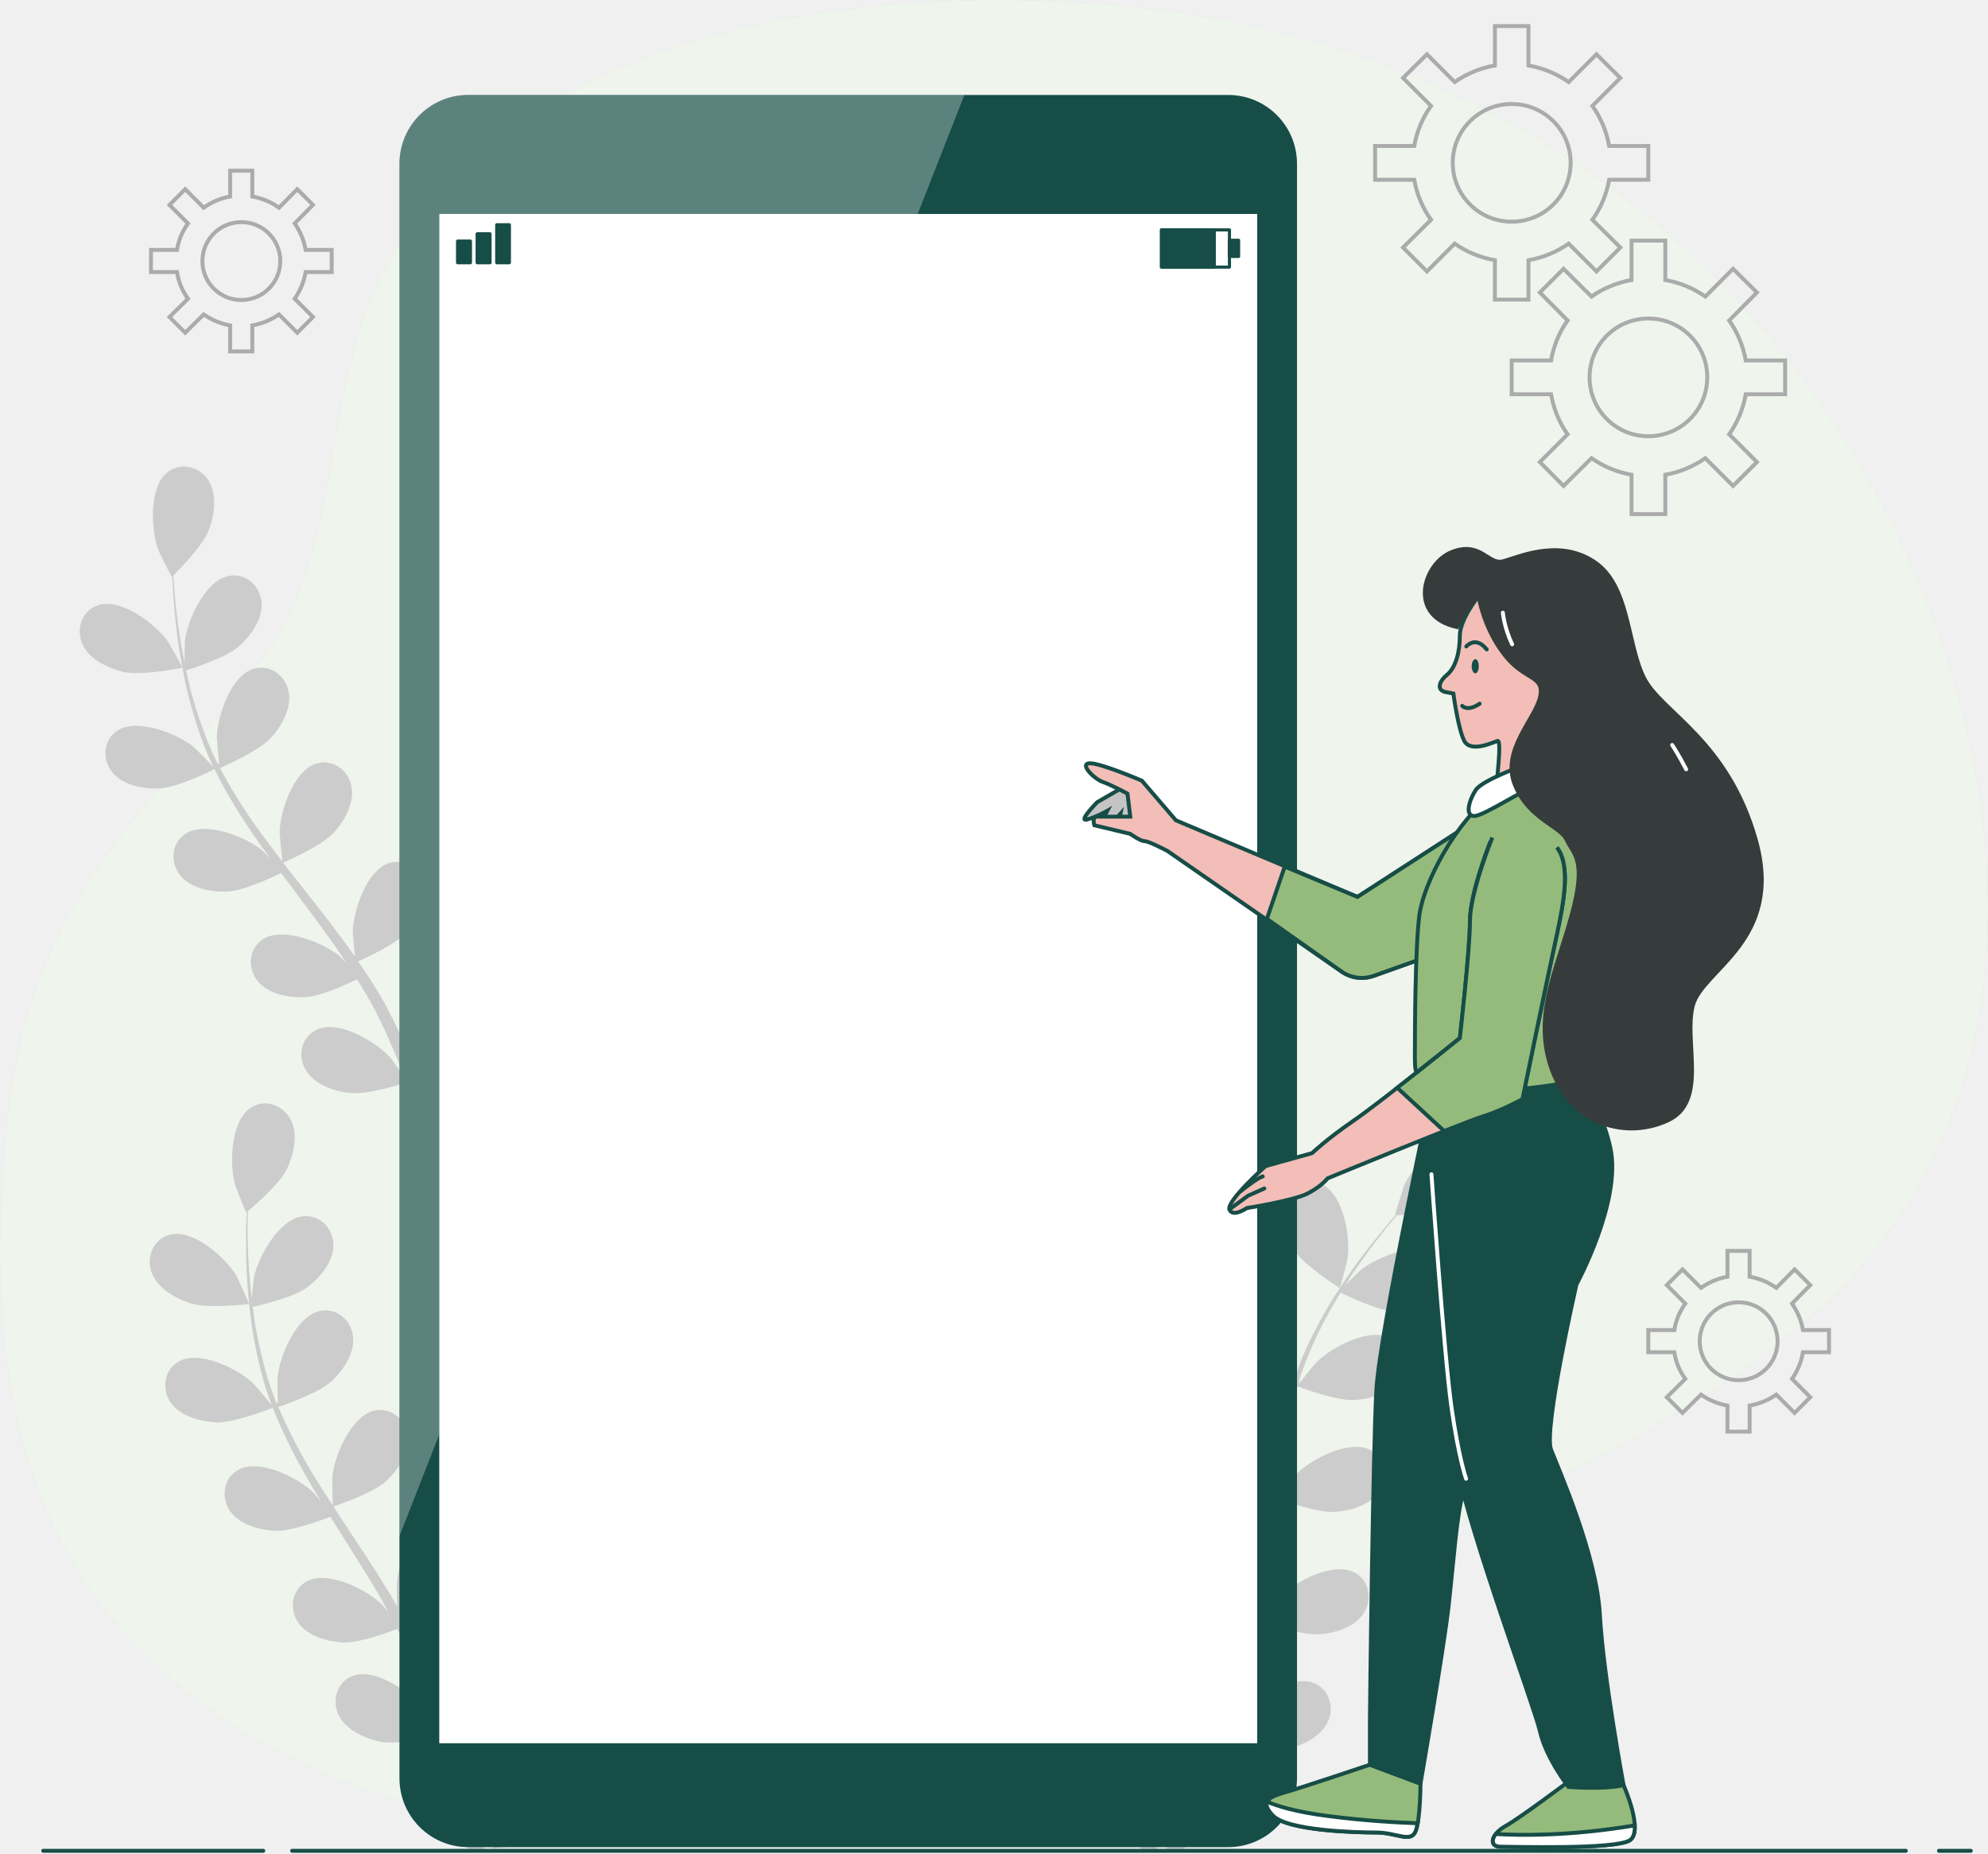
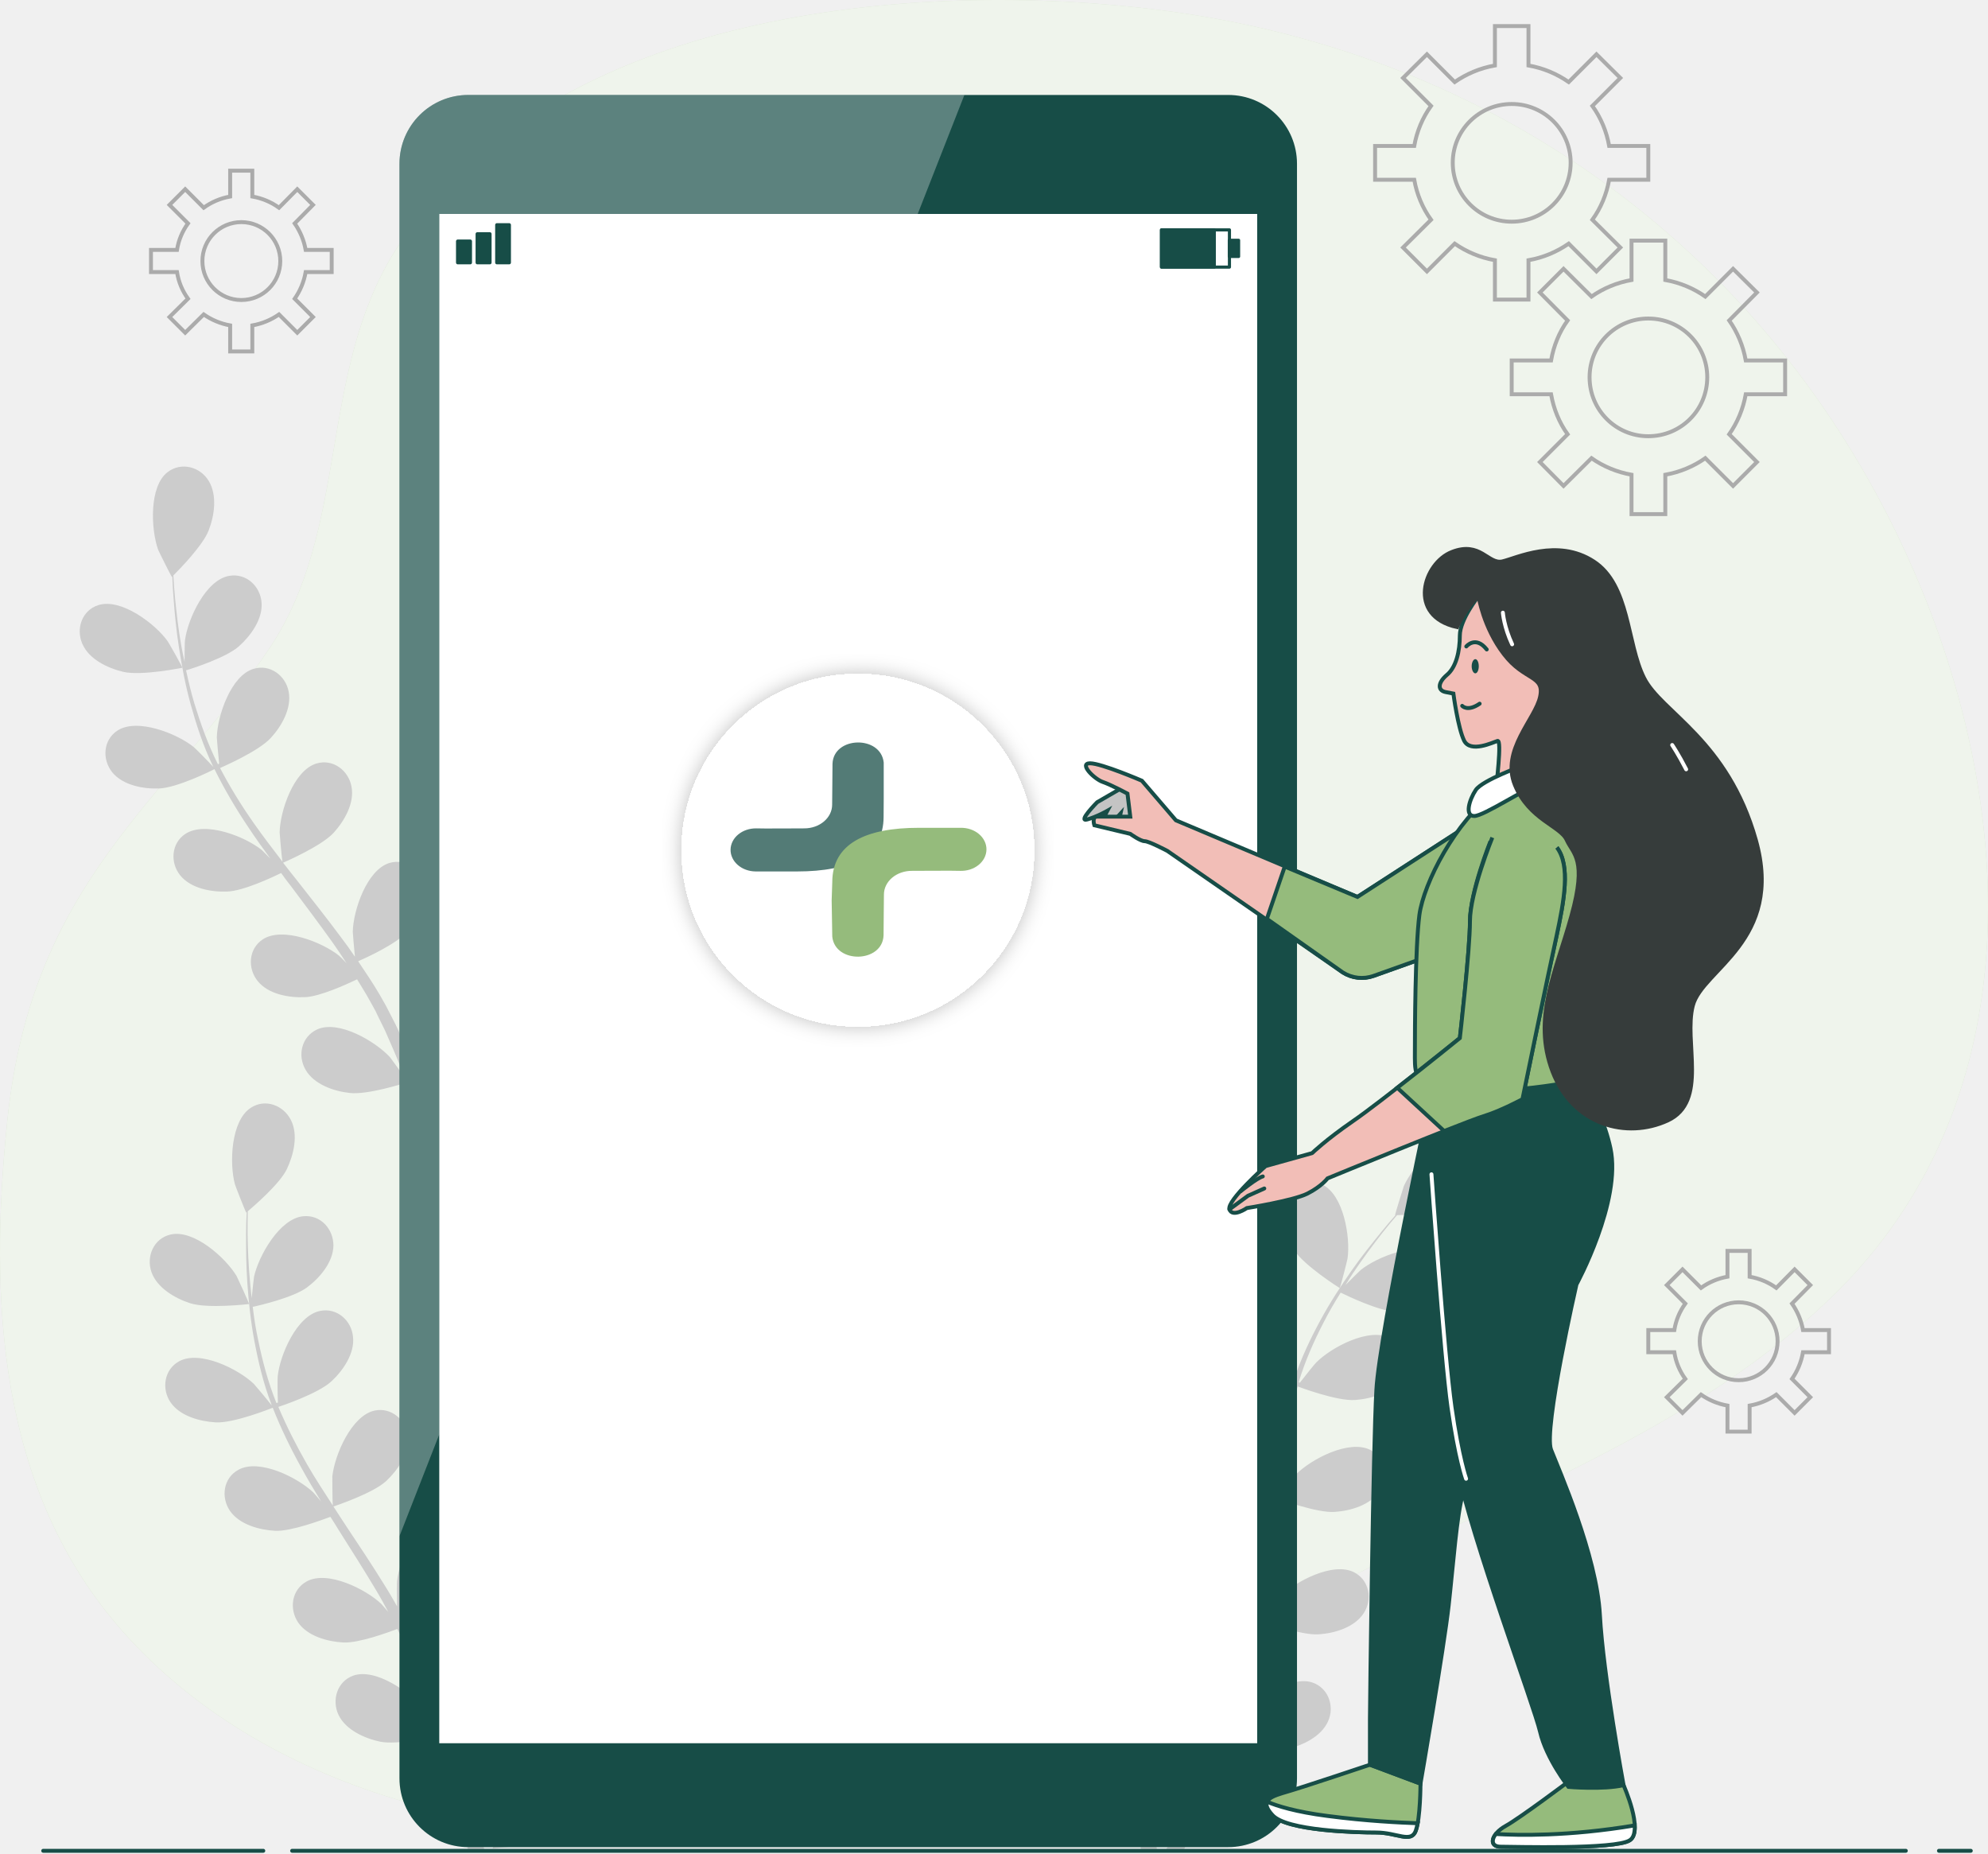
<svg xmlns="http://www.w3.org/2000/svg" width="1015" height="946" viewBox="0 0 1015 946" fill="none">
  <path d="M988.527 320.099C982.376 303.074 975.237 286.489 967.438 270.453C897.911 128.871 768.301 32.762 608.706 7.5C601.823 6.401 594.94 5.449 588.057 4.644C457.788 -10.953 275.457 8.488 201.206 128.871C162.543 191.479 178.36 270.233 137.5 331.083C84.448 409.837 16.348 449.269 3.717 572.288C-5.619 662.795 -1.226 760.661 62.7 832.825C138.159 917.949 267.658 947.276 378.265 930.91C485.577 915.094 581.686 862.152 675.488 812.285C764.567 765.054 866.497 730.785 938.77 658.511C1029.72 567.345 1029.72 434.002 988.527 320.099Z" fill="#CADBBE" />
  <path opacity="0.7" d="M988.527 320.099C982.376 303.074 975.237 286.489 967.438 270.453C897.911 128.871 768.301 32.762 608.706 7.5C601.823 6.401 594.94 5.449 588.057 4.644C457.788 -10.953 275.457 8.488 201.206 128.871C162.543 191.479 178.36 270.233 137.5 331.083C84.448 409.837 16.348 449.269 3.717 572.288C-5.619 662.795 -1.226 760.661 62.7 832.825C138.159 917.949 267.658 947.276 378.265 930.91C485.577 915.094 581.686 862.152 675.488 812.285C764.567 765.054 866.497 730.785 938.77 658.511C1029.72 567.345 1029.72 434.002 988.527 320.099Z" fill="white" />
  <path d="M62.92 342.945C72.146 345.142 93.126 340.858 93.126 340.858C93.345 340.858 86.096 327.897 85.547 327.238C79.176 318.342 61.712 305.161 50.179 308.895C41.831 311.532 38.646 320.978 42.051 328.666C45.456 336.575 55.012 341.078 62.92 342.945Z" fill="#CCCCCC" />
  <path d="M276.117 309.005C276.336 309.115 277.435 294.397 277.435 293.408C276.995 282.534 269.746 261.885 257.993 258.59C249.536 256.283 241.737 262.324 240.309 270.672C238.772 279.129 244.263 288.136 249.755 294.067C256.346 300.987 276.117 309.005 276.117 309.005Z" fill="#CCCCCC" />
  <path d="M324.993 221.574C312.911 222.453 301.708 241.235 299.072 251.78C298.852 252.768 297.095 267.377 297.314 267.377L297.534 267.267C295.777 270.233 293.909 273.418 291.932 277.043C288.308 283.523 284.243 290.992 280.399 299.45C276.555 307.797 272.601 317.024 269.305 327.129C266.01 337.234 263.045 347.998 261.507 359.531C261.434 359.678 261.397 359.788 261.397 359.861C260.848 356.346 258.871 346.57 258.651 345.911C255.356 335.587 242.944 317.463 230.752 317.463C221.965 317.463 216.034 325.372 216.803 333.719C217.681 342.287 225.37 349.536 232.29 353.82C240.088 358.653 259.75 361.069 261.287 361.179C259.859 372.163 259.31 383.586 259.31 395.119C259.31 401.709 259.53 408.409 259.859 415.109C259.31 412.034 258.761 409.288 258.651 408.959C255.356 398.634 242.834 380.62 230.752 380.51C221.965 380.51 216.034 388.419 216.803 396.876C217.681 405.334 225.26 412.693 232.18 416.867C239.21 421.26 255.905 423.567 260.409 424.226C260.555 426.789 260.701 429.315 260.848 431.805C261.507 444.107 262.386 456.409 262.825 468.381C262.935 472.665 262.935 476.839 262.935 481.012C262.386 478.267 261.946 476.07 261.836 475.74C258.541 465.415 246.02 447.292 233.938 447.292C225.15 447.292 219.219 455.2 219.988 463.548C220.867 472.116 228.446 479.365 235.365 483.649C242.066 487.713 257.553 490.129 262.825 490.788C262.605 495.072 262.496 499.355 262.276 503.529C261.946 506.385 261.836 509.131 261.397 511.877C261.031 514.733 260.665 517.515 260.299 520.225C259.42 525.497 258.541 530.989 257.553 536.042C256.894 539.666 256.125 542.961 255.466 546.366C255.356 542.192 255.027 533.955 254.917 533.296C253.708 526.156 249.095 515.062 242.615 507.813C242.468 506.788 242.212 505.763 241.846 504.738C239.1 496.829 230.313 492.106 222.405 495.841C211.421 501.113 207.686 522.641 209.114 533.515C209.224 534.064 210.871 540.874 211.97 545.158C210.981 542.742 209.993 540.435 208.894 537.909C206.698 533.076 204.501 528.243 201.975 522.971C200.73 520.554 199.448 518.065 198.13 515.502C196.922 512.975 195.384 510.559 193.956 507.923C190.551 502.101 186.707 496.39 182.863 490.678C187.146 488.811 202.194 481.891 207.686 475.85C213.178 469.809 218.45 460.692 216.803 452.235C215.265 443.997 207.247 438.066 198.899 440.482C187.256 443.997 180.336 464.756 180.117 475.63C180.117 476.289 180.776 484.088 181.215 488.372C178.909 484.967 176.492 481.562 173.966 478.267C166.717 468.491 159.028 458.825 151.449 449.159C149.142 446.304 146.836 443.338 144.529 440.372C146.067 439.713 164.19 431.805 170.341 425.105C175.833 419.064 181.105 409.947 179.458 401.49C177.92 393.252 170.012 387.211 161.554 389.737C149.911 393.252 142.991 414.011 142.772 424.885C142.772 425.654 143.76 436.967 144.2 439.823C139.147 433.233 134.095 426.642 129.481 420.052C123.001 410.826 117.289 401.49 112.347 392.043C113.006 391.714 132.008 383.586 138.268 376.666C143.76 370.735 149.033 361.508 147.385 353.051C145.847 344.813 137.829 338.882 129.481 341.408C117.838 344.813 110.919 365.682 110.699 376.446C110.699 377.215 111.468 385.783 111.907 389.847C111.468 389.956 111.578 389.957 111.248 390.066C106.086 379.851 102.351 369.197 99.276 359.202C97.518 353.38 96.2 347.669 94.992 342.177C98.727 341.078 115.532 335.587 121.902 329.985C127.944 324.603 134.204 316.145 133.545 307.578C132.886 299.12 125.637 292.42 116.96 293.958C104.987 296.045 95.871 316.035 94.443 326.799C94.333 327.349 94.223 333.39 94.223 337.783C93.674 335.257 93.125 332.731 92.686 330.314C91.038 321.308 90.159 312.85 89.39 305.491C88.951 301.207 88.731 297.363 88.512 293.738C91.477 290.772 103.559 278.471 106.525 270.782C109.491 263.203 111.028 252.768 106.525 245.409C102.132 238.27 92.576 235.634 85.546 241.016C75.99 248.375 77.088 270.343 80.713 280.558C81.043 281.436 87.633 294.617 87.743 294.507L87.962 294.287C88.072 297.802 88.292 301.427 88.621 305.491C89.171 312.96 89.939 321.417 91.367 330.534C92.795 339.651 94.553 349.536 97.409 359.751C100.264 369.966 103.669 380.62 108.722 391.055C108.795 391.201 108.868 391.348 108.942 391.494C106.525 388.858 99.495 381.719 98.836 381.279C90.379 374.469 70.059 366.341 59.954 372.932C52.594 377.764 52.045 387.65 57.318 394.24C62.7 400.83 73.134 402.808 81.262 402.478C90.379 402.149 108.173 393.361 109.491 392.593C114.433 402.588 120.145 412.364 126.626 422.029C130.25 427.521 134.095 432.903 138.049 438.285C135.852 436.089 133.985 434.221 133.655 433.892C125.198 427.082 104.878 418.954 94.663 425.654C87.413 430.377 86.754 440.372 92.026 446.853C97.518 453.553 107.843 455.42 115.971 455.091C124.209 454.871 139.477 447.622 143.541 445.645C145.078 447.731 146.506 449.818 148.154 451.796C155.513 461.681 162.872 471.347 169.902 481.232C172.318 484.637 174.625 488.152 176.931 491.667C175.064 489.69 173.417 488.042 173.087 487.822C164.63 481.012 144.309 472.884 134.204 479.475C126.845 484.308 126.296 494.303 131.568 500.783C136.95 507.483 147.385 509.351 155.513 509.021C163.312 508.802 177.481 502.211 182.314 499.905C184.51 503.529 186.817 507.154 188.794 510.779C190.112 513.305 191.65 515.612 192.748 518.248C193.993 520.811 195.238 523.337 196.483 525.826C198.57 530.659 200.876 535.712 202.853 540.545C204.281 543.84 205.489 547.135 206.807 550.32C204.391 546.806 199.558 540.215 199.119 539.666C191.76 531.648 172.867 520.444 161.884 525.497C153.865 529.231 151.778 538.897 156.062 546.147C160.346 553.506 170.341 557.021 178.469 557.899C187.256 558.998 205.489 553.286 207.686 552.517C209.883 557.899 211.86 563.062 213.727 568.114C219.988 585.139 224.601 599.528 227.677 609.743L235.805 608.315C235.732 608.095 235.658 607.839 235.585 607.546C232.18 597.331 227.237 582.723 220.427 565.478C218.231 560.096 215.924 554.275 213.398 548.343C214.716 547.574 222.075 542.961 228.336 537.689C235.695 543.181 252.72 548.124 255.027 548.783C253.818 554.384 252.61 559.876 251.402 565.039C247.228 582.723 243.164 597.221 240.088 607.546L248.985 605.899C251.731 595.794 255.027 582.393 258.432 566.577C259.64 560.865 260.848 554.714 261.946 548.453C264.363 548.453 283.365 548.893 291.603 545.378C299.072 542.192 307.749 536.042 309.836 527.804C311.813 519.566 307.09 510.888 298.413 509.57C286.44 507.813 271.502 523.849 266.669 533.625C266.34 534.174 264.033 540.765 262.605 544.938C263.045 542.412 263.594 539.886 264.033 537.25C264.912 531.977 265.681 526.705 266.45 520.994C266.816 518.211 267.145 515.428 267.438 512.646C267.768 509.9 267.878 506.934 268.097 503.969C268.427 497.269 268.427 490.349 268.317 483.429C272.93 484.198 289.406 486.834 297.204 484.747C305.113 482.77 314.559 478.047 317.854 470.138C321.149 462.34 317.744 453.004 309.396 450.477C297.754 446.963 280.509 460.473 274.358 469.37C273.919 469.919 270.184 476.839 268.207 480.683C268.097 476.509 268.097 472.335 267.878 468.161C267.109 456.079 266.12 443.777 265.022 431.585C264.729 427.851 264.473 424.116 264.253 420.382C265.791 420.601 285.232 424.116 294.129 421.81C302.037 419.833 311.483 415.109 314.779 407.201C317.964 399.403 314.669 390.066 306.321 387.54C294.678 384.025 277.434 397.535 271.173 406.432C270.733 407.091 265.351 417.087 264.143 419.613C263.594 411.375 263.045 403.247 262.825 395.119C262.496 383.915 262.825 372.822 263.923 362.277C264.692 362.387 285.012 366.122 294.019 363.815C301.927 361.728 311.374 357.005 314.669 349.097C317.964 341.408 314.559 332.072 306.211 329.436C294.568 325.921 277.324 339.431 271.173 348.438C270.733 348.987 266.669 356.566 264.802 360.19C264.473 360.08 264.473 360.081 264.143 359.971C265.461 348.547 268.207 337.783 271.173 327.678C272.93 321.857 275.017 316.365 276.994 311.093C280.729 312.191 297.754 316.914 306.101 315.816C314.12 314.607 324.005 310.983 328.179 303.514C332.353 296.155 330.046 286.489 321.918 282.974C310.824 278.251 292.152 289.784 285.012 298.022C284.683 298.461 281.168 303.404 278.752 307.029C279.74 304.612 280.619 302.196 281.607 299.999C285.232 291.541 289.076 283.963 292.591 277.372C294.568 273.638 296.436 270.233 298.303 267.157C302.477 266.279 319.282 262.764 326.092 257.931C332.682 253.208 339.712 245.409 340.041 236.842C340.261 228.384 333.781 220.915 324.993 221.574Z" fill="#CCCCCC" />
  <path d="M468.116 652.799C476.903 656.644 498.212 656.204 498.212 656.204C498.431 656.095 493.598 642.145 493.269 641.376C488.546 631.491 473.718 615.345 461.745 616.992C453.068 618.2 448.235 626.878 450.102 635.006C452.189 643.353 460.757 649.614 468.116 652.799Z" fill="#CCCCCC" />
  <path d="M684.059 657.523C684.168 657.633 687.903 643.354 688.013 642.365C689.55 631.601 686.036 609.963 675.162 604.691C667.253 600.846 658.466 605.459 655.61 613.368C652.645 621.386 656.379 631.381 660.773 638.191C665.935 646.1 683.949 657.523 684.059 657.523Z" fill="#CCCCCC" />
  <path d="M747.653 580.196C735.571 578.878 721.292 595.464 716.789 605.349C716.459 606.228 712.066 620.287 712.285 620.287H712.505C710.199 622.923 707.782 625.669 705.256 628.855C700.533 634.676 695.151 641.266 689.878 648.845C684.606 656.424 679.114 664.772 674.062 674.108C669.009 683.444 664.176 693.549 660.552 704.533C660.478 704.68 660.442 704.826 660.442 704.973C660.442 701.458 660.332 691.463 660.222 690.694C658.794 679.93 649.787 659.939 637.815 657.742C629.248 656.095 621.889 662.905 621.23 671.252C620.57 679.82 626.721 688.387 632.763 693.769C639.572 699.81 658.575 705.742 660.112 706.181C656.707 716.725 654.071 727.929 652.094 739.242C650.886 745.723 649.897 752.313 649.019 759.013C649.019 755.828 648.909 753.082 648.909 752.752C647.481 741.988 638.474 721.998 626.502 719.801C617.934 718.153 610.575 724.963 609.916 733.311C609.257 741.878 615.408 750.446 621.449 755.828C627.6 761.32 643.637 766.702 647.92 768.02C647.554 770.583 647.225 773.109 646.932 775.599C645.504 787.901 644.076 799.983 642.318 811.955C641.769 816.129 641 820.303 640.232 824.367C640.232 821.621 640.122 819.314 640.122 818.985C638.694 808.221 629.687 788.23 617.715 786.033C609.147 784.386 601.788 791.196 601.129 799.543C600.47 808.111 606.621 816.678 612.662 822.06C618.484 827.333 633.312 832.385 638.364 834.033C637.486 838.207 636.607 842.38 635.508 846.444C634.74 849.19 634.19 851.827 633.202 854.573C632.396 857.209 631.554 859.845 630.676 862.481C628.808 867.533 626.941 872.696 625.074 877.639C623.756 880.934 622.438 884.229 621.23 887.414C621.889 883.24 622.987 875.002 622.987 874.343C623.097 867.094 620.57 855.451 615.518 847.213C615.518 846.115 615.445 845.053 615.298 844.028C613.98 835.68 606.182 829.529 597.724 831.836C585.971 834.911 578.502 855.561 577.953 866.325C577.953 866.984 578.283 874.014 578.612 878.407C578.063 875.881 577.514 873.355 576.855 870.719C575.647 865.556 574.219 860.394 572.791 854.792C571.985 852.156 571.18 849.483 570.374 846.774C569.606 844.138 568.507 841.392 567.519 838.536C565.212 832.275 562.576 825.905 559.72 819.534C564.223 818.546 580.37 814.372 586.85 809.429C593.221 804.486 600.031 796.468 600.031 787.791C599.921 779.443 593.221 772.194 584.434 773.072C572.351 774.391 561.917 793.722 559.72 804.266C559.61 804.926 558.841 812.834 558.512 817.118C556.864 813.273 555.107 809.539 553.24 805.694C547.857 794.82 542.036 784.056 536.325 773.182C534.567 769.887 532.81 766.482 531.052 763.187C532.7 762.857 551.922 758.354 559.171 752.752C565.651 747.919 572.461 739.791 572.351 731.224C572.351 722.766 565.542 715.517 556.864 716.506C544.782 717.824 534.238 737.045 532.041 747.7C531.931 748.469 530.833 759.672 530.723 762.638C526.988 755.279 523.254 747.919 519.849 740.56C515.126 730.345 511.172 720.13 507.986 709.915C508.755 709.696 528.855 705.192 536.215 699.481C542.695 694.538 549.505 686.41 549.395 677.843C549.395 669.495 542.585 662.136 533.908 663.124C521.826 664.442 511.281 683.664 509.085 694.318C508.975 695.087 508.206 703.545 507.876 707.719C507.547 707.719 507.657 707.719 507.217 707.719C503.922 696.735 502.165 685.751 501.066 675.316C500.407 669.275 500.078 663.454 499.858 657.742C503.703 657.303 521.167 654.996 528.416 650.603C535.336 646.429 543.025 639.07 543.903 630.612C544.782 622.264 538.851 614.246 530.064 614.246C517.981 614.246 505.35 632.15 502.055 642.475C501.835 643.134 500.627 648.955 499.858 653.349C499.748 650.713 499.638 648.076 499.748 645.66C499.748 636.434 500.298 628.086 500.847 620.617C501.286 616.333 501.616 612.599 502.055 608.974C505.57 606.558 519.629 596.672 524.023 589.533C528.196 582.613 531.601 572.618 528.526 564.599C525.45 556.801 516.444 552.517 508.645 556.471C497.881 562.073 495.025 583.821 496.893 594.585C497.002 595.464 501.066 609.633 501.286 609.523C501.286 609.523 501.396 609.413 501.506 609.413C500.957 612.818 500.517 616.553 500.078 620.507C499.309 627.976 498.54 636.434 498.32 645.66C498.101 654.886 498.101 664.882 499.089 675.426C499.968 686.08 501.506 697.174 504.581 708.378C504.654 708.524 504.691 708.634 504.691 708.707C502.824 705.742 497.222 697.504 496.673 696.954C489.533 688.717 470.971 677.074 459.877 681.797C451.749 685.202 449.442 694.868 453.506 702.227C457.57 709.696 467.456 713.43 475.474 714.638C484.591 715.956 503.593 710.465 505.13 710.025C508.096 720.68 512.05 731.334 516.663 741.988C519.3 748.029 522.155 754.07 525.011 760.002C523.254 757.475 521.716 755.279 521.496 754.949C514.357 746.711 495.794 735.068 484.591 739.791C476.572 743.196 474.156 752.862 478.22 760.221C482.394 767.8 492.279 771.535 500.298 772.633C508.426 773.841 524.791 769.448 529.075 768.24C530.247 770.51 531.382 772.816 532.48 775.159C537.972 786.143 543.574 797.017 548.626 807.891C550.494 811.736 552.141 815.58 553.789 819.424C552.251 817.227 550.933 815.36 550.713 815.031C543.574 806.793 525.011 795.15 513.808 799.873C505.789 803.278 503.373 812.944 507.437 820.303C511.611 827.882 521.496 831.616 529.515 832.715C537.313 833.923 552.361 829.969 557.523 828.541C559.061 832.495 560.709 836.559 562.027 840.403C562.905 843.149 563.894 845.676 564.553 848.422C565.358 851.204 566.127 853.913 566.86 856.55C568.068 861.712 569.386 867.094 570.484 872.256C571.253 875.771 571.912 879.176 572.681 882.581C570.924 878.737 567.299 871.268 566.969 870.719C561.148 861.492 544.562 847.103 532.81 850.069C524.352 852.266 520.508 861.492 523.364 869.401C526.329 877.419 535.556 882.581 543.354 884.998C551.922 887.524 570.814 885.217 573.12 884.888C574.219 890.49 575.317 895.982 576.196 901.254C579.381 919.157 581.358 934.205 582.566 944.75H590.804C590.804 944.53 590.768 944.31 590.694 944.091C589.267 933.327 586.96 918.059 583.335 899.936C582.237 894.224 580.809 888.073 579.491 881.812C580.919 881.263 588.937 877.968 596.076 874.014C602.337 880.714 618.264 888.622 620.351 889.611C618.154 894.993 615.957 900.155 613.87 904.988C606.621 921.574 599.921 935.194 595.088 944.75H604.205C608.708 935.304 614.42 922.782 620.461 907.734C622.767 902.352 624.964 896.531 627.271 890.49C629.577 891.039 648.25 894.773 657.037 892.796C664.945 891.039 674.501 886.535 678.016 878.737C681.531 871.158 678.345 861.712 670.108 858.856C658.575 855.012 641 868.083 634.52 876.87C634.19 877.309 630.676 883.35 628.479 887.304C629.358 884.778 630.346 882.471 631.225 879.835C633.092 874.893 634.74 869.84 636.607 864.348C637.412 861.712 638.218 859.039 639.023 856.33C639.902 853.694 640.451 850.728 641.22 847.872C642.758 841.282 643.966 834.582 645.174 827.772C649.568 829.31 665.165 834.802 673.293 834.252C681.421 833.703 691.526 830.738 696.249 823.488C700.862 816.459 699.215 806.683 691.416 802.619C680.652 797.017 661.211 807.342 653.522 815.031C653.083 815.47 648.14 821.621 645.504 825.026C646.163 820.852 646.822 816.788 647.371 812.614C648.909 800.532 650.007 788.34 651.215 776.148C651.581 772.413 651.948 768.679 652.314 764.944C653.961 765.494 672.414 772.413 681.531 771.754C689.659 771.205 699.764 768.24 704.487 760.99C708.99 753.961 707.343 744.185 699.654 740.121C688.78 734.629 669.449 744.844 661.76 752.533C661.101 753.082 654.071 761.869 652.424 764.285C653.302 756.048 654.181 747.81 655.499 739.791C657.256 728.698 659.453 717.934 662.529 707.719C663.188 707.938 682.519 715.297 691.856 714.638C699.874 714.089 710.089 711.124 714.702 703.874C719.315 696.845 717.668 687.069 709.869 683.005C699.105 677.403 679.773 687.728 672.085 695.417C671.535 695.856 666.153 702.556 663.627 705.851C663.298 705.632 663.407 705.742 663.078 705.522C666.373 694.538 670.986 684.323 675.819 674.987C678.565 669.605 681.531 664.552 684.496 659.829C687.901 661.477 703.828 669.165 712.285 669.495C720.414 669.824 730.738 668.067 736.23 661.367C741.612 654.886 741.063 645.001 733.704 640.168C723.599 633.358 703.169 641.486 694.711 648.296C694.272 648.626 689.988 652.909 686.913 655.985C688.231 653.898 689.659 651.591 690.977 649.614C696.139 641.925 701.192 635.225 705.805 629.294C708.441 625.999 710.858 623.033 713.274 620.287C717.558 620.177 734.693 619.738 742.271 616.113C749.521 612.708 757.978 606.338 759.736 597.88C761.493 589.642 756.44 581.075 747.653 580.196Z" fill="#CCCCCC" />
  <path d="M96.97 665.211C105.977 668.177 127.176 665.651 127.176 665.651C127.395 665.651 121.244 652.141 120.805 651.372C115.203 642.036 98.947 627.427 87.085 630.173C78.517 632.15 74.563 641.267 77.309 649.285C80.165 657.413 89.281 662.685 96.97 665.211Z" fill="#CCCCCC" />
  <path d="M312.255 649.065C312.474 649.175 314.781 634.567 314.781 633.688C315.22 622.814 309.728 601.615 298.305 597.332C290.067 594.366 281.829 599.748 279.633 607.876C277.546 616.224 282.159 625.67 287.211 632.04C293.143 639.51 312.255 649.065 312.255 649.065Z" fill="#CCCCCC" />
  <path d="M368.162 565.918C356.079 565.808 343.338 583.712 339.933 594.037C339.604 594.915 336.528 609.304 336.748 609.304C336.748 609.304 336.967 609.304 337.077 609.304C334.99 612.05 332.903 615.126 330.597 618.531C326.423 624.682 321.81 631.821 317.306 639.839C312.803 647.858 308.08 656.754 304.016 666.53C299.842 676.306 295.998 686.85 293.472 698.163C293.398 698.31 293.362 698.456 293.362 698.603C293.032 694.978 291.934 685.093 291.824 684.324C289.298 673.779 278.424 654.777 266.341 653.679C257.554 653.02 250.964 660.379 251.074 668.837C251.294 677.404 258.213 685.312 264.804 690.145C272.163 695.527 291.604 699.591 293.142 699.811C290.835 710.685 289.298 721.998 288.309 733.531C287.87 740.122 287.54 746.712 287.211 753.412C286.881 750.337 286.552 747.591 286.442 747.261C284.025 736.607 273.151 717.605 261.069 716.616C252.282 715.847 245.692 723.207 245.802 731.664C245.912 740.232 252.941 748.14 259.531 752.973C266.122 757.806 282.598 761.65 286.991 762.529C286.918 765.092 286.845 767.654 286.771 770.217C286.552 782.519 286.332 794.821 285.673 806.794C285.453 811.077 285.124 815.141 284.794 819.315C284.465 816.679 284.245 814.372 284.135 814.043C281.719 803.389 270.735 784.387 258.653 783.398C249.976 782.629 243.385 789.988 243.495 798.446C243.605 807.013 250.635 814.922 257.115 819.754C263.486 824.368 278.643 827.992 283.806 829.091C283.366 833.374 282.927 837.658 282.268 841.722C281.719 844.578 281.389 847.324 280.73 850.07C280.144 852.852 279.559 855.598 278.973 858.308C277.655 863.47 276.337 868.742 274.909 873.795C273.92 877.31 272.932 880.605 271.943 883.9C272.163 879.726 272.492 871.488 272.492 870.829C271.943 863.58 268.209 852.157 262.387 844.468C262.314 843.37 262.131 842.308 261.838 841.283C259.751 833.155 251.403 827.773 243.166 830.848C231.742 835.132 226.36 856.331 226.8 867.205C226.909 867.864 228.008 874.784 228.667 879.067C227.898 876.651 227.129 874.124 226.25 871.598C224.493 866.546 222.626 861.603 220.649 856.221C219.55 853.658 218.489 851.058 217.463 848.422C216.365 845.786 215.047 843.15 213.839 840.514C210.873 834.473 207.578 828.432 204.173 822.391C208.566 820.853 224.273 815.251 230.205 809.649C236.136 804.157 242.177 795.37 241.188 786.913C240.42 778.565 232.951 771.975 224.383 773.732C212.411 776.149 203.843 796.359 202.745 807.123C202.635 807.892 202.635 815.69 202.745 819.974C200.658 816.35 198.681 812.835 196.374 809.21C190.004 798.885 183.194 788.67 176.384 778.455C174.297 775.27 172.32 772.194 170.233 769.009C171.771 768.46 190.553 762.199 197.253 755.938C203.075 750.446 209.116 741.769 208.237 733.202C207.358 724.854 199.889 718.264 191.322 720.021C179.459 722.548 170.892 742.648 169.684 753.522C169.684 754.291 169.684 765.604 169.903 768.46C165.4 761.54 160.897 754.62 156.833 747.591C151.231 737.815 146.288 728.04 142.114 718.154C142.883 717.934 162.434 711.454 169.244 705.083C175.176 699.591 181.217 690.804 180.228 682.347C179.459 673.999 171.99 667.409 163.423 669.166C151.451 671.583 142.883 691.793 141.785 702.557C141.675 703.326 141.675 711.893 141.895 715.957C141.455 716.067 141.565 716.067 141.126 716.177C136.842 705.523 133.986 694.649 131.899 684.434C130.581 678.502 129.703 672.681 129.044 667.079C132.778 666.31 149.913 662.246 156.723 657.194C163.203 652.361 170.123 644.343 170.233 635.775C170.233 627.318 163.643 619.959 154.856 620.837C142.773 621.936 132.009 641.157 129.703 651.702C129.593 652.251 128.934 658.292 128.494 662.686C128.275 660.159 127.945 657.523 127.725 655.107C126.847 645.88 126.517 637.533 126.407 630.064C126.407 625.78 126.407 621.936 126.517 618.311C129.703 615.565 142.773 604.362 146.398 596.893C149.913 589.533 152.439 579.318 148.485 571.63C144.641 564.161 135.414 560.646 128.055 565.479C117.84 572.069 117.071 593.927 119.927 604.471C120.147 605.35 125.529 619.08 125.748 618.97C125.748 618.97 125.858 618.86 125.968 618.75C125.748 622.265 125.639 626 125.639 630.064C125.639 637.533 125.639 645.99 126.298 655.217C126.957 664.333 127.945 674.329 129.922 684.763C131.899 695.198 134.426 706.072 138.599 716.946C138.673 717.092 138.709 717.239 138.709 717.385C136.513 714.529 130.142 706.951 129.593 706.401C121.794 698.932 102.133 689.047 91.479 694.868C83.79 699.042 82.362 708.928 87.085 715.847C91.918 722.877 102.133 725.623 110.261 726.062C119.378 726.502 137.831 719.143 139.259 718.593C143.323 728.918 148.265 739.133 153.867 749.238C157.052 755.06 160.457 760.771 163.972 766.483C161.995 764.066 160.128 761.98 159.908 761.76C152 754.291 132.449 744.405 121.794 750.227C113.996 754.401 112.678 764.286 117.401 771.206C122.234 778.236 132.449 780.982 140.577 781.421C148.705 781.75 164.521 775.819 168.695 774.281C170.086 776.405 171.441 778.565 172.759 780.762C179.349 791.197 185.94 801.521 192.091 811.846C194.288 815.471 196.265 819.205 198.242 822.83C196.484 820.743 194.947 818.986 194.727 818.766C186.928 811.297 167.267 801.411 156.613 807.233C148.924 811.407 147.496 821.182 152.219 828.212C157.052 835.242 167.267 837.988 175.395 838.427C183.194 838.757 197.912 833.374 202.855 831.507C204.832 835.352 206.809 839.196 208.457 842.93C209.555 845.566 210.873 847.983 211.862 850.619C212.887 853.255 213.875 855.891 214.827 858.527C216.585 863.58 218.452 868.742 219.99 873.685C221.088 877.2 222.077 880.495 223.175 883.79C220.978 880.166 216.695 873.026 216.365 872.477C209.665 863.91 191.761 851.278 180.338 855.342C172.1 858.308 169.244 867.864 172.869 875.443C176.604 883.131 186.269 887.415 194.178 889.062C202.965 890.82 221.527 886.646 223.834 886.097C225.482 891.589 227.129 896.971 228.557 902.023C233.39 919.598 236.795 934.316 238.992 944.751L247.23 943.982C247.156 943.762 247.083 943.506 247.01 943.213C244.593 932.778 240.749 917.73 235.477 900.046C233.719 894.445 231.852 888.513 229.875 882.362C231.193 881.703 238.882 877.639 245.582 873.026C252.502 879.067 269.087 885.438 271.284 886.207C269.637 891.699 267.989 897.081 266.341 902.133C260.74 919.378 255.358 933.547 251.513 943.542L260.52 942.664C264.035 932.888 268.538 919.817 273.151 904.33C274.909 898.728 276.556 892.687 278.314 886.426C280.62 886.756 299.622 888.733 308.08 885.877C315.769 883.351 324.885 877.969 327.631 869.841C330.377 861.932 326.313 852.816 317.856 850.839C305.993 848.093 289.737 862.811 284.135 872.147C283.806 872.697 280.95 879.067 279.193 883.131C279.852 880.605 280.511 878.079 281.17 875.443C282.488 870.28 283.696 865.118 285.014 859.516C285.6 856.807 286.149 854.061 286.662 851.278C287.211 848.532 287.54 845.566 287.98 842.711C288.968 836.011 289.517 829.201 289.957 822.281C294.57 823.379 310.716 827.333 318.734 826.015C326.643 824.697 336.528 820.743 340.482 813.054C344.327 805.695 341.8 796.029 333.672 792.844C322.359 788.341 304.016 800.423 297.096 808.771C296.767 809.32 292.373 815.8 290.176 819.535C290.396 815.361 290.616 811.187 290.726 807.013C291.055 794.821 291.055 782.519 291.055 770.327C291.055 766.52 291.092 762.748 291.165 759.014C292.703 759.453 311.814 764.506 320.821 762.968C328.839 761.65 338.615 757.696 342.569 750.117C346.414 742.648 343.887 733.092 335.759 729.797C324.446 725.294 306.213 737.376 299.293 745.723C298.744 746.382 292.593 755.829 291.165 758.355C291.165 750.117 291.385 741.879 291.824 733.751C292.483 722.548 293.691 711.564 295.668 701.129C296.437 701.349 316.318 706.731 325.544 705.193C333.562 703.765 343.338 699.811 347.292 692.232C351.246 684.763 348.61 675.207 340.482 671.912C329.169 667.409 310.936 679.491 304.016 687.949C303.577 688.498 298.854 695.637 296.657 699.152C296.327 698.932 296.437 699.042 295.998 698.822C298.304 687.619 301.929 677.075 305.773 667.299C307.97 661.587 310.496 656.315 312.913 651.262C316.538 652.69 333.123 658.841 341.581 658.292C349.599 657.853 359.814 654.997 364.647 647.858C369.26 640.938 367.832 631.052 360.034 626.988C349.379 621.277 329.828 631.272 322.029 638.851C321.59 639.18 317.746 643.903 315 647.308C316.208 645.002 317.306 642.695 318.515 640.498C322.798 632.37 327.302 625.231 331.256 618.86C333.562 615.345 335.759 612.16 337.736 609.194C342.02 608.755 359.045 606.558 366.184 602.275C373.214 598.101 380.903 590.961 381.891 582.394C382.77 574.046 376.949 566.028 368.162 565.918Z" fill="#CCCCCC" />
  <path d="M801.912 83.068C801.912 66.482 788.402 53.082 771.816 53.082C755.231 53.082 741.721 66.482 741.721 83.068C741.721 99.763 755.231 113.163 771.816 113.163C788.402 113.163 801.912 99.763 801.912 83.068Z" stroke="#ABABAB" stroke-width="2" stroke-miterlimit="10" />
  <path d="M841.564 91.745V74.501H821.573C820.255 67.032 817.289 60.002 813.006 54.071L827.285 39.792L815.093 27.71L800.923 41.879C794.882 37.705 787.963 34.739 780.384 33.421V13.321H763.249V33.421C755.67 34.739 748.75 37.705 742.709 41.879L728.54 27.71L716.348 39.792L730.627 54.071C726.343 60.002 723.378 67.032 722.06 74.501H702.069V91.745H722.06C723.378 99.214 726.343 106.244 730.627 112.175L716.348 126.344L728.54 138.536L742.709 124.367C748.75 128.541 755.67 131.507 763.249 132.825V152.925H780.384V132.825C787.963 131.507 794.882 128.541 800.923 124.367L815.093 138.536L827.285 126.344L813.006 112.175C817.289 106.244 820.255 99.214 821.573 91.745H841.564Z" stroke="#ABABAB" stroke-width="2" stroke-miterlimit="10" />
  <path d="M871.659 192.577C871.659 175.992 858.259 162.592 841.563 162.592C824.978 162.592 811.577 175.992 811.577 192.577C811.577 209.273 824.978 222.673 841.563 222.673C858.259 222.673 871.659 209.273 871.659 192.577Z" stroke="#ABABAB" stroke-width="2" stroke-miterlimit="10" />
  <path d="M911.42 201.254V184.01H891.319C890.001 176.541 887.036 169.511 882.862 163.58L897.031 149.301L884.839 137.219L870.67 151.388C864.738 147.214 857.709 144.248 850.24 142.93V122.83H832.995V142.93C825.526 144.248 818.497 147.214 812.565 151.388L798.286 137.219L786.204 149.301L800.373 163.58C796.089 169.511 793.234 176.541 791.916 184.01H771.815V201.254H791.916C793.234 208.723 796.089 215.753 800.373 221.684L786.204 235.853L798.286 248.045L812.565 233.876C818.497 238.05 825.526 241.016 832.995 242.334V262.434H850.24V242.334C857.709 241.016 864.738 238.05 870.67 233.876L884.839 248.045L897.031 235.853L882.862 221.684C887.036 215.753 890.001 208.723 891.319 201.254H911.42Z" stroke="#ABABAB" stroke-width="2" stroke-miterlimit="10" />
  <path d="M143.102 133.264C143.102 122.28 134.205 113.383 123.221 113.383C112.237 113.383 103.34 122.28 103.34 133.264C103.34 144.248 112.237 153.145 123.221 153.145C134.205 153.145 143.102 144.248 143.102 133.264Z" stroke="#ABABAB" stroke-width="2" stroke-miterlimit="10" />
  <path d="M169.352 138.866V127.553H156.062C155.183 122.61 153.206 117.997 150.46 114.043L159.796 104.597L151.778 96.579L142.442 106.025C138.488 103.169 133.874 101.192 128.822 100.313V87.132H117.509V100.313C112.566 101.192 107.953 103.169 103.998 106.025L94.552 96.579L86.534 104.597L95.98 114.043C93.124 117.997 91.147 122.61 90.379 127.553H77.088V138.866H90.379C91.147 143.919 93.124 148.532 95.98 152.486L86.534 161.823L94.552 169.841L103.998 160.504C107.953 163.25 112.566 165.228 117.509 166.106V179.397H128.822V166.106C133.874 165.228 138.488 163.25 142.442 160.504L151.778 169.841L159.796 161.823L150.46 152.486C153.206 148.532 155.183 143.919 156.062 138.866H169.352Z" stroke="#ABABAB" stroke-width="2" stroke-miterlimit="10" />
  <path d="M907.576 684.653C907.576 673.669 898.679 664.772 887.695 664.772C876.711 664.772 867.814 673.669 867.814 684.653C867.814 695.636 876.711 704.533 887.695 704.533C898.679 704.533 907.576 695.636 907.576 684.653Z" stroke="#ABABAB" stroke-width="2" stroke-miterlimit="10" />
  <path d="M933.827 690.255V678.941H920.536C919.658 673.999 917.681 669.385 914.935 665.431L924.271 655.985L916.253 647.967L906.916 657.413C902.962 654.557 898.349 652.58 893.296 651.701V638.521H881.983V651.701C877.04 652.58 872.427 654.557 868.473 657.413L859.027 647.967L851.009 655.985L860.455 665.431C857.599 669.385 855.622 673.999 854.853 678.941H841.562V690.255H854.853C855.622 695.307 857.599 699.92 860.455 703.875L851.009 713.211L859.027 721.229L868.473 711.893C872.427 714.639 877.04 716.616 881.983 717.494V730.785H893.296V717.494C898.349 716.616 902.962 714.639 906.916 711.893L916.253 721.229L924.271 713.211L914.935 703.875C917.681 699.92 919.658 695.307 920.536 690.255H933.827Z" stroke="#ABABAB" stroke-width="2" stroke-miterlimit="10" />
  <path d="M649.893 902.463H211.967V91.307H649.893V902.463Z" fill="white" />
  <path fill-rule="evenodd" clip-rule="evenodd" d="M662.197 83.618V907.735C662.197 927.176 646.49 942.883 627.049 942.883H239.1C219.658 942.883 203.951 927.176 203.951 907.735V83.618C203.951 64.177 219.658 48.47 239.1 48.47H627.049C646.49 48.47 662.197 64.177 662.197 83.618ZM641.877 109.21H224.272V889.831H641.877V109.21Z" fill="#174D47" />
  <path opacity="0.3" d="M224.272 109.21H468.552L492.387 48.47H239.1C219.658 48.47 203.951 64.177 203.951 83.618V784.167L224.272 732.213V109.21Z" fill="white" />
  <path d="M627.71 136.34H593.001V117.338H627.71V136.34Z" stroke="#174D47" stroke-width="1.6" stroke-linecap="round" stroke-linejoin="round" />
  <path d="M620.021 136.34H593.001V117.338H620.021V136.34Z" fill="#174D47" stroke="#174D47" stroke-width="1.5" stroke-linecap="round" stroke-linejoin="round" />
  <path d="M632.432 130.958H627.599V122.61H632.432V130.958Z" fill="#174D47" stroke="#174D47" stroke-width="1.5" stroke-linecap="round" stroke-linejoin="round" />
  <path d="M240.09 123.16H233.72V134.034H240.09V123.16Z" fill="#174D47" stroke="#174D47" stroke-width="1.8" stroke-linecap="round" stroke-linejoin="round" />
  <path d="M250.085 119.426H243.714V134.034H250.085V119.426Z" fill="#174D47" stroke="#174D47" stroke-width="1.8" stroke-linecap="round" stroke-linejoin="round" />
  <path d="M259.972 114.812H253.712V134.034H259.972V114.812Z" fill="#174D47" stroke="#174D47" stroke-width="1.8" stroke-linecap="round" stroke-linejoin="round" />
  <path d="M574.219 401.38L560.159 409.508C560.159 409.508 549.944 419.833 555.107 418.296C560.159 416.868 565.322 413.902 565.322 413.902C565.322 413.902 561.697 420.602 563.894 421.261C566.091 422.03 572.022 415.44 572.022 415.44C572.022 415.44 570.484 422.03 574.219 420.602C577.843 419.064 585.202 410.936 585.202 410.936C585.202 410.936 578.612 400.721 574.219 401.38Z" fill="#C4C4C4" stroke="#174D47" stroke-width="2" stroke-miterlimit="10" />
  <path d="M693.065 457.837L600.361 418.735L583.007 398.524C583.007 398.524 562.357 389.627 556.536 389.627C550.604 389.627 558.732 397.755 563.126 399.183C567.52 400.721 575.648 405.115 575.648 405.115L577.075 416.867C577.075 416.867 563.126 416.867 560.16 416.867C557.305 416.867 558.732 421.261 558.732 421.261L577.075 425.654C577.075 425.654 582.238 429.389 584.435 429.389C586.631 429.389 595.968 434.332 595.968 434.332L685.596 496.39C690.319 499.356 696.03 500.015 701.303 498.148L729.311 488.152L751.828 419.833L693.065 457.837Z" fill="#F2BEB7" stroke="#174D47" stroke-width="2" stroke-miterlimit="10" />
  <path d="M751.827 419.833L693.063 457.838L655.938 442.35L646.821 469.041L685.594 496.391C690.317 499.356 696.029 500.015 701.301 498.148L729.31 488.153L751.827 419.833Z" fill="#95BB7C" stroke="#174D47" stroke-width="2" stroke-miterlimit="10" />
  <path d="M699.431 900.815C699.431 900.815 665.711 912.128 657.693 914.435C649.674 916.851 642.425 918.499 649.674 926.517C656.814 934.535 692.292 935.414 702.726 935.414C713.161 935.414 720.41 941.016 722.827 934.535C725.243 928.164 725.243 910.48 725.243 910.48L699.431 900.815Z" fill="#95BB7C" stroke="#174D47" stroke-width="2" stroke-miterlimit="10" />
  <path d="M723.817 930.691C714.81 930.361 697.785 929.592 677.685 926.956C661.539 924.869 652.092 921.904 646.93 919.707C646.161 921.245 646.82 923.442 649.676 926.517C656.815 934.535 692.293 935.414 702.728 935.414C713.163 935.414 720.412 941.016 722.828 934.535C723.158 933.547 723.487 932.229 723.817 930.691Z" fill="white" stroke="#174D47" stroke-width="2" stroke-miterlimit="10" />
  <path d="M801.58 908.833C801.58 908.833 775.878 928.164 768.628 932.118C761.379 936.182 759.731 942.663 766.212 942.663C772.582 942.663 824.865 944.2 832.115 939.368C839.364 934.535 828.929 911.249 828.929 911.249C828.929 911.249 809.598 908.833 801.58 908.833Z" fill="#95BB7C" stroke="#174D47" stroke-width="2" stroke-miterlimit="10" />
  <path d="M832.116 939.368C834.202 938.05 834.752 935.194 834.642 931.789C800.482 937.501 774.89 936.842 763.686 936.183C761.16 939.478 761.709 942.663 766.213 942.663C772.583 942.663 824.866 944.201 832.116 939.368Z" fill="white" stroke="#174D47" stroke-width="2" stroke-miterlimit="10" />
  <path d="M732.493 549.552C732.493 549.552 704.265 680.479 702.727 709.476C701.079 738.364 699.432 870.279 699.432 877.529C699.432 884.778 699.432 900.815 699.432 900.815L725.244 910.48C725.244 910.48 737.216 841.282 739.633 819.534C742.049 797.896 743.697 773.732 746.882 762.528C750.067 751.215 756.548 705.412 758.964 695.746C761.381 686.081 765.335 655.655 763.358 600.626C761.49 545.707 739.303 536.042 732.493 549.552Z" fill="#174D47" stroke="#174D47" stroke-width="2" stroke-miterlimit="10" />
  <path d="M727.66 538.898C727.66 538.898 728.648 582.284 729.637 624.792C730.625 667.189 735.678 709.477 743.696 748.03C751.714 786.583 783.128 870.39 786.313 884.01C789.499 897.74 800.812 912.129 800.812 912.129C800.812 912.129 818.496 913.666 828.931 911.25C828.931 911.25 818.496 854.903 816.849 824.368C815.201 793.833 795.979 750.447 791.915 740.012C787.961 729.577 804.876 655.656 804.876 655.656C804.876 655.656 828.052 613.149 822.231 586.128C816.409 559.218 800.043 543.731 800.043 543.731C800.043 543.731 742.159 551.42 727.66 538.898Z" fill="#174D47" stroke="#174D47" stroke-width="2" stroke-miterlimit="10" />
  <path d="M730.845 599.419C730.845 599.419 737.326 692.013 741.06 718.264C744.795 744.516 748.529 754.84 748.529 754.84" stroke="white" stroke-width="2" stroke-linecap="round" stroke-linejoin="round" />
  <path d="M794.334 395.888C794.334 395.888 784.668 388.639 763.799 403.906C742.93 419.174 726.893 450.917 724.697 466.954C722.5 483.869 722.39 527.035 722.39 536.591C722.39 546.257 721.621 552.188 733.154 556.142C744.797 559.987 798.947 554.605 806.746 550.65C814.435 546.806 801.803 533.735 803.451 516.051C805.098 498.367 817.181 466.404 816.412 441.471C815.643 416.538 797.519 399.073 794.334 395.888Z" fill="#95BB7C" stroke="#174D47" stroke-width="2" stroke-miterlimit="10" />
  <path d="M754.899 304.283C754.899 304.283 745.343 316.255 745.343 324.383C745.343 332.402 743.476 340.64 738.643 344.594C733.92 348.658 734.03 352.502 738.094 353.271C742.048 354.04 742.048 354.04 742.048 354.04C742.048 354.04 744.355 371.614 747.54 378.094C750.835 384.465 762.149 378.973 764.565 378.204C766.982 377.435 763.796 401.49 763.796 403.906C763.796 406.323 787.961 403.138 791.146 403.138C794.331 403.138 792.684 374.14 795.979 365.353C799.164 356.456 809.599 345.253 796.748 325.921C783.897 306.7 762.149 290.553 754.899 304.283Z" fill="#F2BEB7" stroke="#174D47" stroke-width="2" stroke-miterlimit="10" />
  <path d="M751.384 340.09C751.384 342.068 752.263 343.715 753.251 343.715C754.24 343.715 755.009 342.068 755.009 340.09C755.009 338.113 754.24 336.466 753.251 336.466C752.263 336.466 751.384 338.113 751.384 340.09Z" fill="#174D47" />
  <path d="M746.552 360.301C746.552 360.301 749.188 363.486 755.449 359.202" stroke="#174D47" stroke-width="2" stroke-linecap="round" stroke-linejoin="round" />
  <path d="M748.638 329.985C748.638 329.985 753.361 324.274 759.073 331.523" stroke="#174D47" stroke-width="2" stroke-linecap="round" stroke-linejoin="round" />
  <path d="M777.748 390.726C777.748 390.726 756.879 398.195 753.474 403.247C750.179 408.19 747.653 416.538 752.705 416.538C757.648 416.538 779.396 401.929 785.217 400.721C791.039 399.403 785.217 383.147 777.748 390.726Z" fill="white" stroke="#174D47" stroke-width="2" stroke-miterlimit="10" />
  <path d="M754.903 304.283C754.903 304.283 757.32 320.319 767.864 333.939C778.299 347.669 788.733 344.484 786.317 355.687C783.9 367 766.216 383.037 773.466 400.721C780.715 418.405 796.752 421.59 799.937 428.839C803.232 436.089 810.372 438.505 802.353 467.393C794.335 496.39 782.253 519.676 792.687 547.025C803.232 574.375 830.472 581.624 851.451 571.959C872.32 562.293 859.469 531.758 864.302 513.305C869.135 494.742 910.874 480.354 896.485 428.839C881.986 377.435 848.156 363.705 839.369 346.021C830.472 328.337 832.119 298.571 813.667 286.599C795.104 274.517 774.235 284.951 766.985 286.599C759.736 288.137 755.782 276.054 741.283 281.766C726.785 287.368 718.217 314.498 743.919 320.099C743.919 320.099 748.533 309.885 754.903 304.283Z" fill="#363C3B" stroke="#363C3B" stroke-width="2" stroke-miterlimit="10" />
  <path d="M767.314 312.74C767.314 312.74 767.863 319.99 772.037 328.886" stroke="white" stroke-width="2" stroke-linecap="round" stroke-linejoin="round" />
  <path d="M853.757 380.291C853.757 380.291 856.943 385.014 860.897 392.703" stroke="white" stroke-width="2" stroke-linecap="round" stroke-linejoin="round" />
  <path d="M760.941 429.499C760.941 429.499 750.507 455.53 750.507 470.249C750.507 484.967 745.344 529.891 745.344 529.891C745.344 529.891 704.594 562.842 690.755 572.288C676.915 581.844 669.995 588.544 669.995 588.544L669.776 588.654L646.16 595.245C646.16 595.245 626.28 612.929 627.707 617.322C629.245 621.716 636.604 616.663 636.604 616.663C636.604 616.663 660.11 612.929 667.469 609.304C674.828 605.569 677.794 601.505 677.794 601.505C677.794 601.505 748.749 572.288 757.427 569.762C766.104 567.126 777.307 561.085 777.307 561.085C777.307 561.085 790.268 497.928 794.662 478.047C798.616 459.594 801.911 441.91 794.881 432.574" fill="#F2BEB7" />
  <path d="M760.941 429.499C760.941 429.499 750.507 455.53 750.507 470.249C750.507 484.967 745.344 529.891 745.344 529.891C745.344 529.891 704.594 562.842 690.755 572.288C676.915 581.844 669.995 588.544 669.995 588.544L669.776 588.654L646.16 595.245C646.16 595.245 626.28 612.929 627.707 617.322C629.245 621.716 636.604 616.663 636.604 616.663C636.604 616.663 660.11 612.929 667.469 609.304C674.828 605.569 677.794 601.505 677.794 601.505C677.794 601.505 748.749 572.288 757.427 569.762C766.104 567.126 777.307 561.085 777.307 561.085C777.307 561.085 790.268 497.928 794.662 478.047C798.616 459.594 801.911 441.91 794.881 432.574" stroke="#174D47" stroke-width="2" stroke-miterlimit="10" />
  <path d="M627.708 617.322L637.154 610.402L645.502 606.667" stroke="#174D47" stroke-width="2" stroke-linecap="round" stroke-linejoin="round" />
  <path d="M633.419 608.096C633.419 608.096 641.767 601.286 644.732 600.517" stroke="#174D47" stroke-width="2" stroke-linecap="round" stroke-linejoin="round" />
  <path d="M761.93 427.521C761.93 427.521 750.507 455.53 750.507 470.249C750.507 484.967 745.345 529.891 745.345 529.891C745.345 529.891 728.979 543.181 713.382 555.263L737.326 577.341C747.102 573.497 754.901 570.531 757.427 569.762C766.104 567.126 777.307 561.085 777.307 561.085C777.307 561.085 790.268 497.928 794.662 478.047C798.616 459.594 801.911 441.91 794.882 432.574" fill="#95BB7C" />
  <path d="M761.93 427.521C761.93 427.521 750.507 455.53 750.507 470.249C750.507 484.967 745.345 529.891 745.345 529.891C745.345 529.891 728.979 543.181 713.382 555.263L737.326 577.341C747.102 573.497 754.901 570.531 757.427 569.762C766.104 567.126 777.308 561.085 777.308 561.085C777.308 561.085 790.268 497.928 794.662 478.047C798.616 459.594 801.911 441.91 794.882 432.574" stroke="#174D47" stroke-width="2" stroke-miterlimit="10" />
  <path d="M989.956 944.75H1006.21" stroke="#174D47" stroke-width="2" stroke-linecap="round" stroke-linejoin="round" />
  <path d="M149.144 944.75H973.042" stroke="#174D47" stroke-width="2" stroke-linecap="round" stroke-linejoin="round" />
  <path d="M22.06 944.75H134.425" stroke="#174D47" stroke-width="2" stroke-linecap="round" stroke-linejoin="round" />
+   <g filter="url(#filter0_d_110_4617)">
+     <circle cx="438" cy="434" r="90" fill="white" />
+     <path fill-rule="evenodd" clip-rule="evenodd" d="M451.194 407.686C451.194 407.073 451.194 389.828 451.194 389.268C449.733 375.192 425.5 375.769 425.047 389.915C425.047 394.87 424.883 405.9 424.862 410.784C424.859 412.374 424.488 413.947 423.77 415.414C423.051 416.881 422 418.213 420.676 419.334C419.351 420.454 417.78 421.341 416.052 421.944C414.324 422.547 412.473 422.854 410.606 422.847C409.557 422.847 387.771 422.987 386.085 422.847C382.658 422.81 379.355 423.933 376.901 425.968C374.448 428.004 373.045 430.786 373.001 433.702C372.957 436.618 374.277 439.429 376.669 441.517C379.06 443.605 382.329 444.799 385.755 444.837H407.006C434.119 444.837 451.132 436.678 451.132 416.965L451.194 407.686Z" fill="#174D47" fill-opacity="0.74" />
+     <path fill-rule="evenodd" clip-rule="evenodd" d="M424.615 459.559C424.615 460.172 424.927 477.549 424.927 478.11C426.388 492.116 450.58 491.573 451.115 477.462C451.115 472.507 451.28 461.477 451.3 456.61C451.3 455.02 451.669 453.444 452.387 451.975C453.104 450.506 454.155 449.172 455.479 448.05C456.804 446.927 458.376 446.039 460.105 445.435C461.835 444.831 463.687 444.523 465.556 444.53C466.605 444.53 488.391 444.39 490.078 444.53C491.813 444.605 493.548 444.381 495.18 443.872C496.811 443.362 498.305 442.578 499.572 441.566C500.839 440.554 501.853 439.335 502.553 437.981C503.254 436.628 503.626 435.168 503.649 433.69C503.671 432.211 503.342 430.744 502.682 429.375C502.023 428.007 501.046 426.766 499.809 425.727C498.573 424.688 497.103 423.872 495.488 423.327C493.872 422.783 492.144 422.521 490.407 422.558H469.115C442.002 422.541 424.927 430.663 424.927 450.341L424.615 459.559Z" fill="#95BB7C" />
+   </g>
+   <defs>
+     <filter id="filter0_d_110_4617" x="338" y="334" width="200" height="200" filterUnits="userSpaceOnUse" color-interpolation-filters="sRGB">
+       <feFlood flood-opacity="0" result="BackgroundImageFix" />
+       <feColorMatrix in="SourceAlpha" type="matrix" values="0 0 0 0 0 0 0 0 0 0 0 0 0 0 0 0 0 0 127 0" result="hardAlpha" />
+       <feOffset />
+       <feGaussianBlur stdDeviation="5" />
+       <feComposite in2="hardAlpha" operator="out" />
+       <feColorMatrix type="matrix" values="0 0 0 0 0 0 0 0 0 0 0 0 0 0 0 0 0 0 0.25 0" />
+       <feBlend mode="normal" in2="BackgroundImageFix" result="effect1_dropShadow_110_4617" />
+       <feBlend mode="normal" in="SourceGraphic" in2="effect1_dropShadow_110_4617" result="shape" />
+     </filter>
+   </defs>
</svg>
